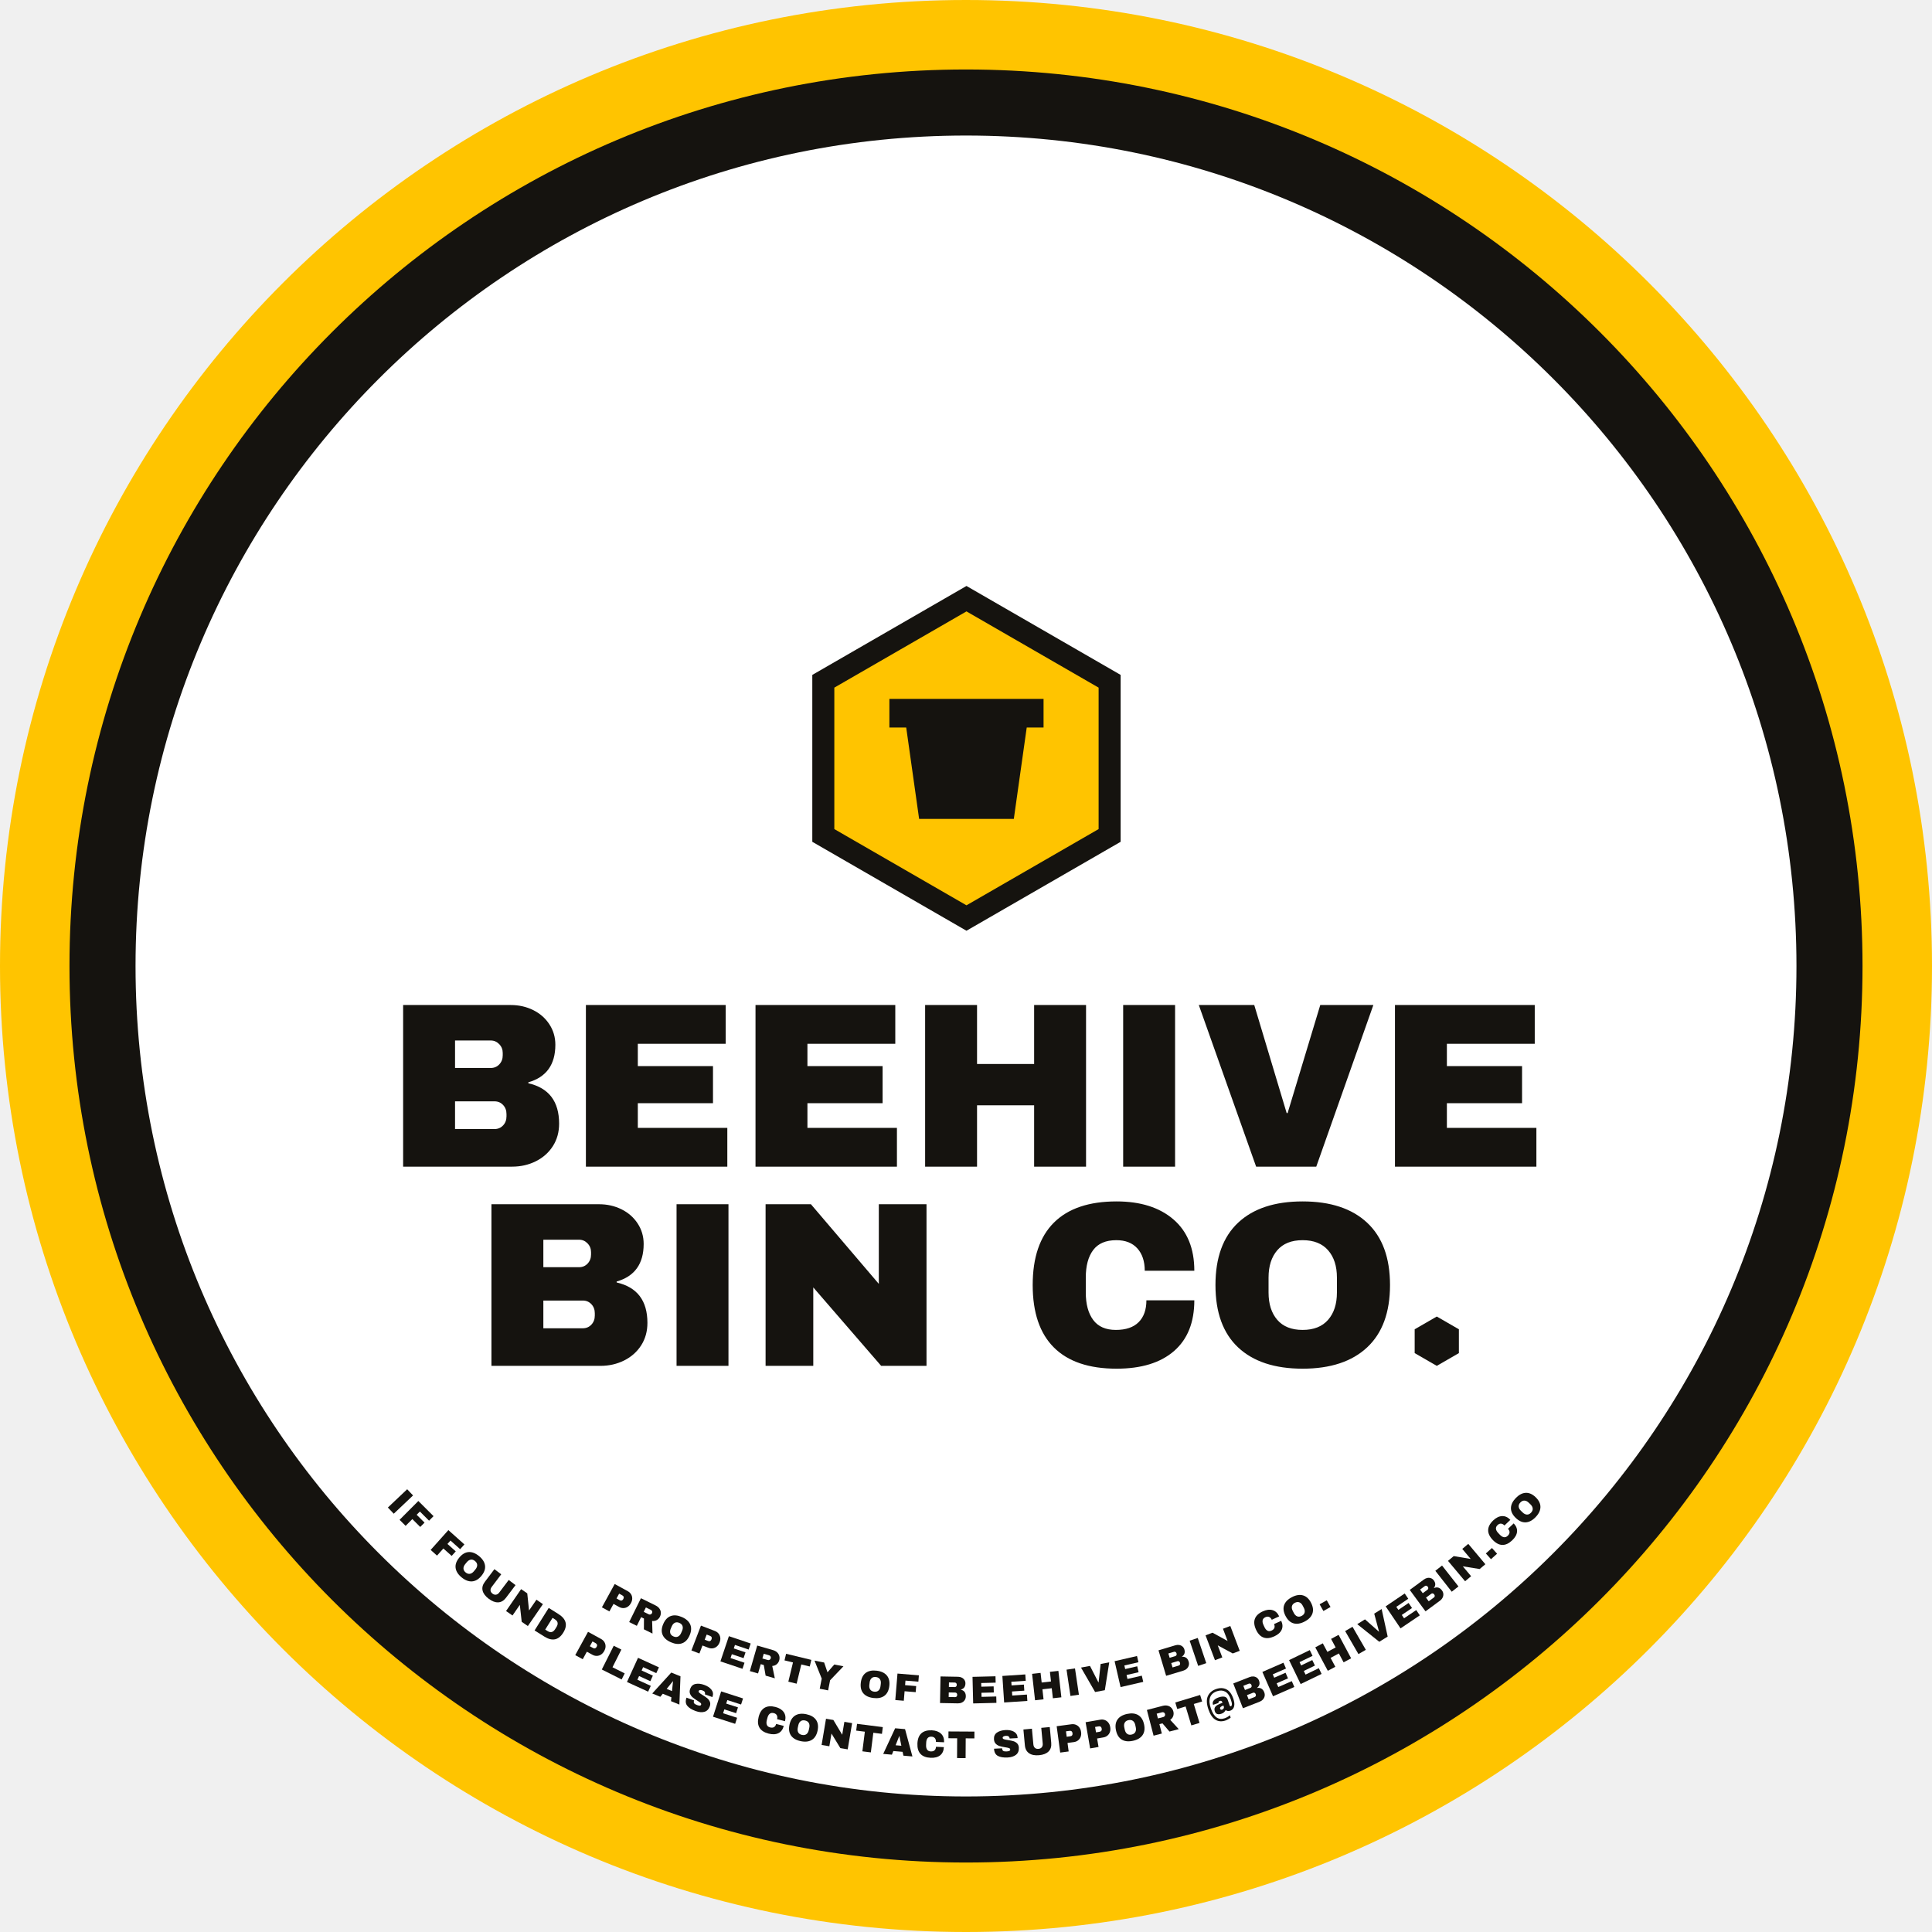
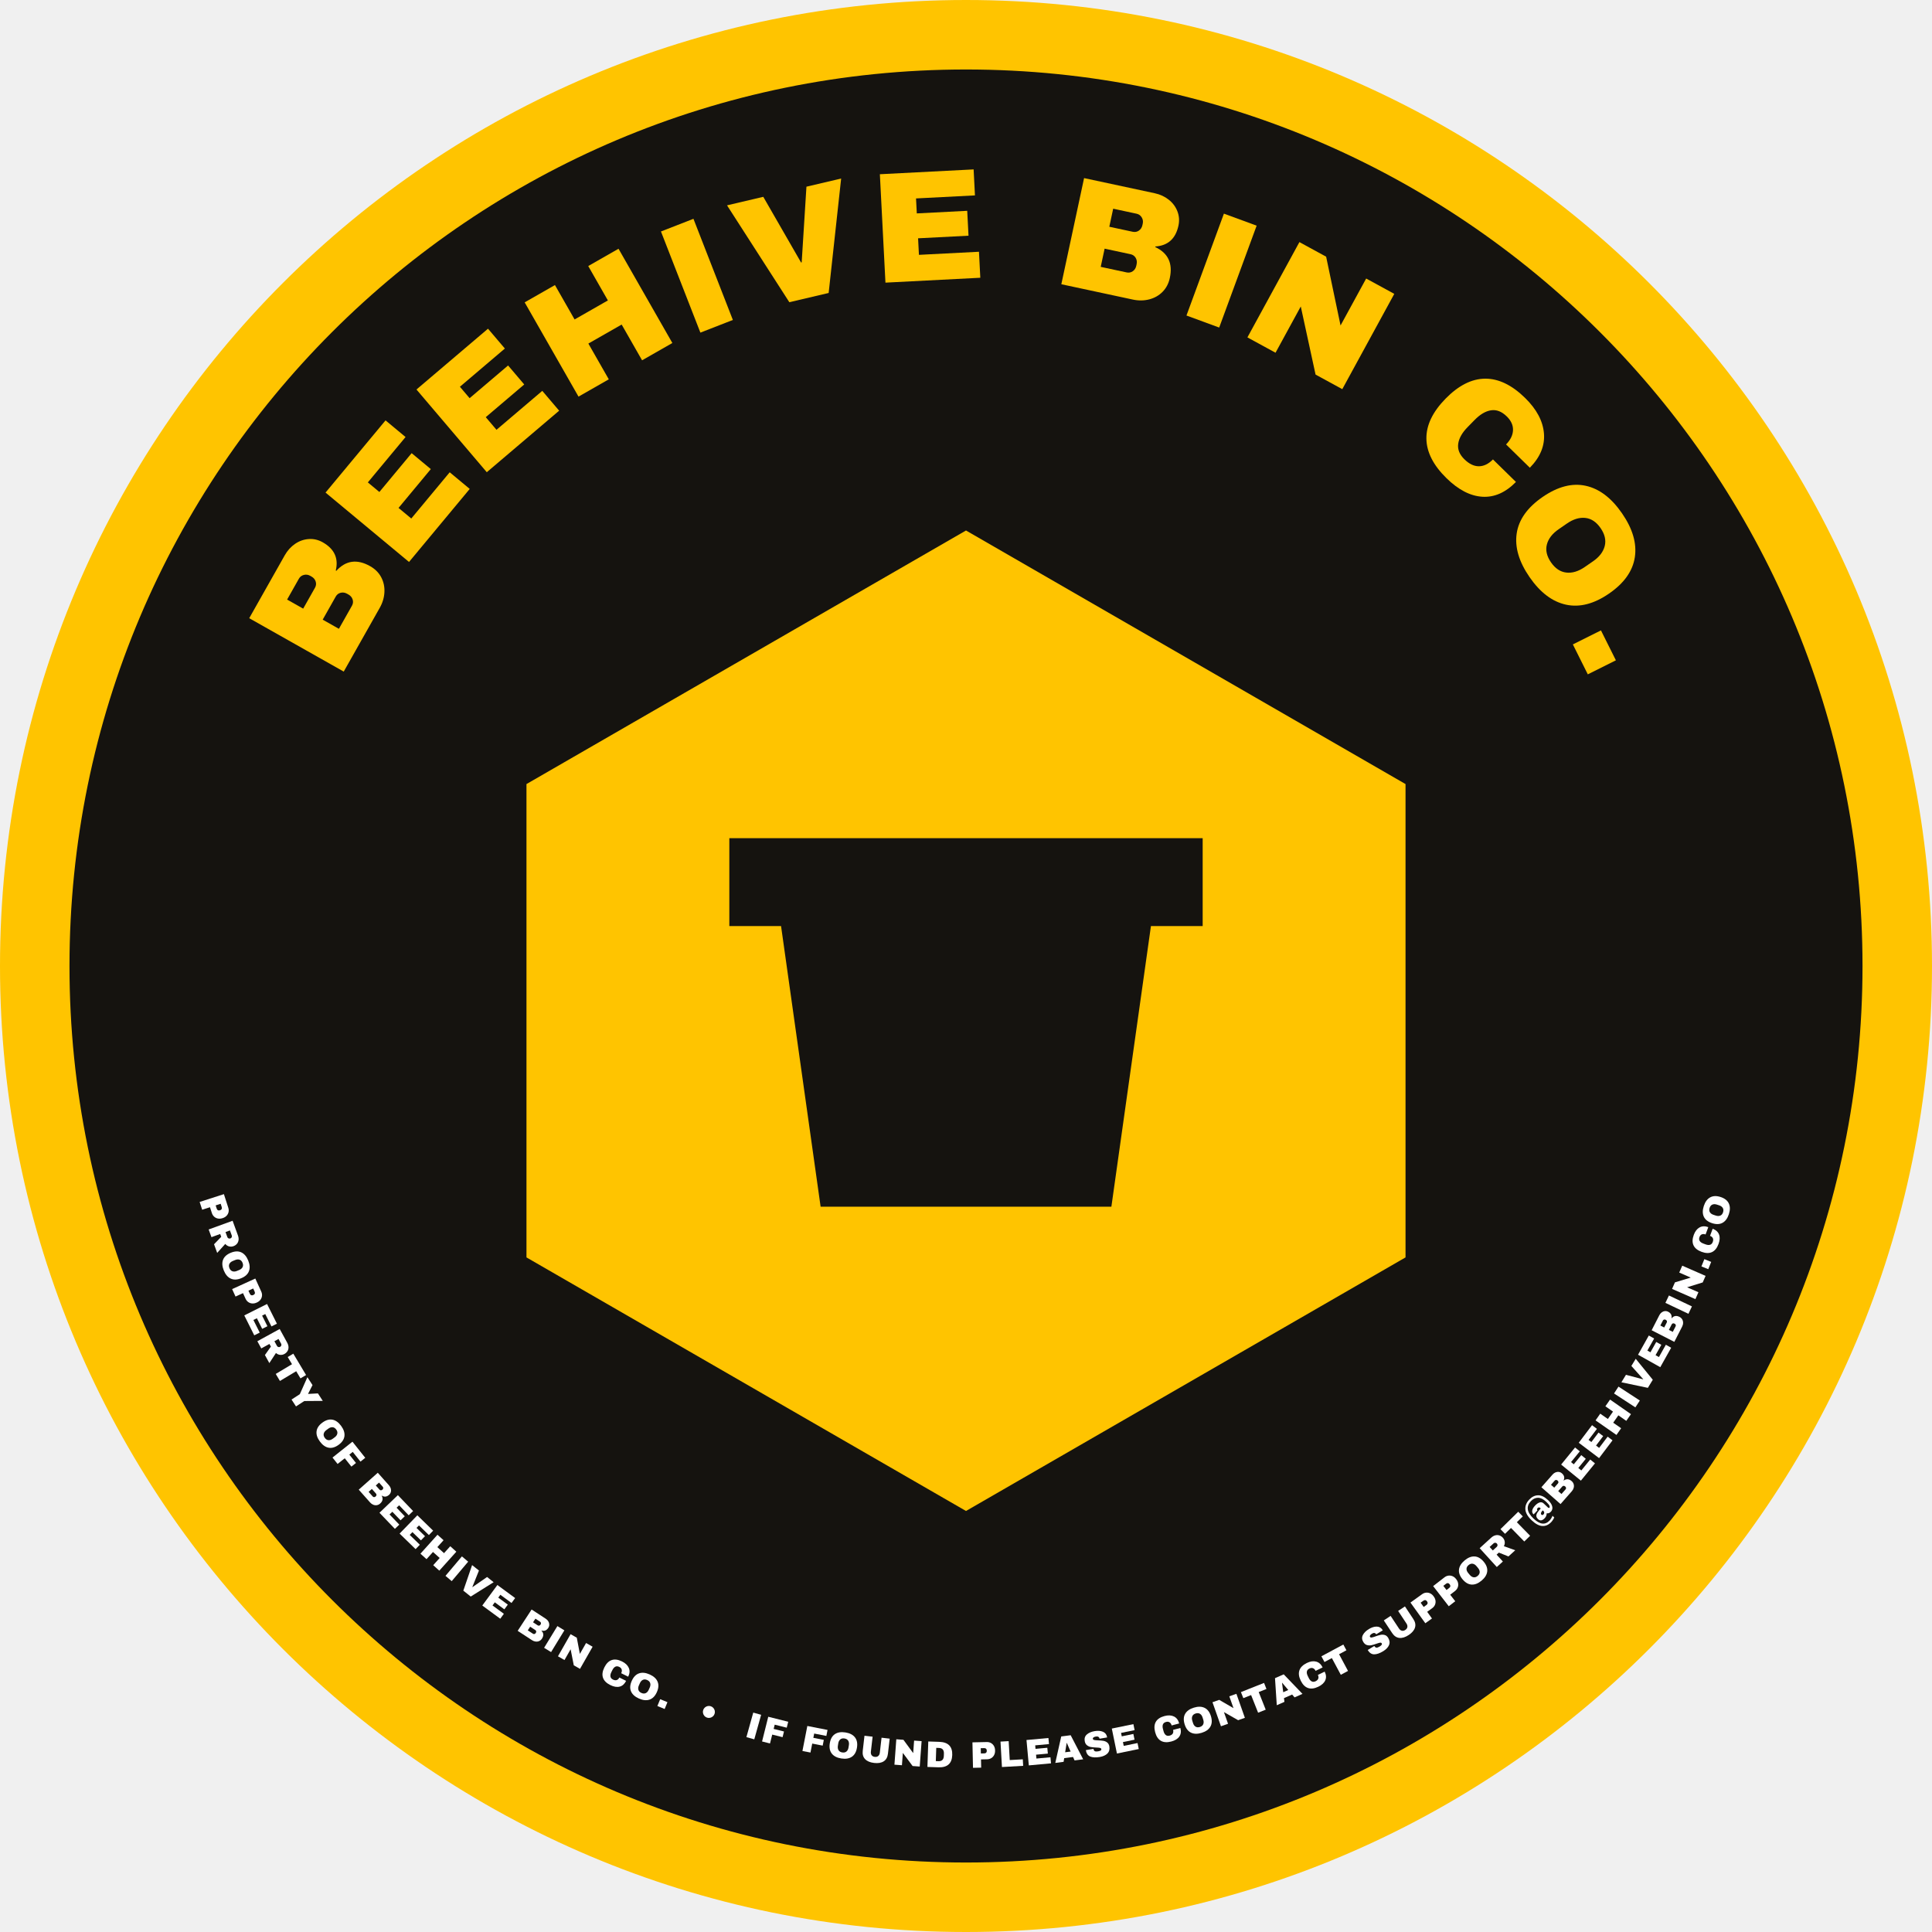
<svg xmlns="http://www.w3.org/2000/svg" viewBox="0 0 1200 1200" width="1200" height="1200" role="img" aria-label="Beehive Bin Co. Property of Beehive Bin Co. If found please contact support@beehivebin.co">
  <circle cx="600" cy="600" r="600.0" fill="#FFC400" />
-   <circle cx="600" cy="600" r="556.845" fill="#15130F" />
-   <circle cx="600" cy="600" r="515.814" fill="#FFFFFF" />
-   <g transform="translate(225.00,347.00) scale(1.459144)">
-     <g transform="translate(182.2,10) scale(4.6875)">
-       <path d="M16 1.5 29 9v14L16 30.5 3 23V9z" fill="#FFC400" stroke="#15130F" stroke-width="2" />
-       <path d="M10.5 13h11l-1.2 8.5h-8.6z" fill="#15130F" />
-       <rect x="9" y="10.6" width="14" height="2.6" fill="#15130F" />
-     </g>
-     <g transform="translate(10.00,258.8) scale(0.1,-0.1)">
-       <path fill="#15130F" d="M722 519Q722 392 607 359V355Q738 325 738 183Q738 129 711.5 87.5Q685 46 639.0 23.0Q593 0 538 0H74V688H532Q584 688 627.5 666.5Q671 645 696.5 606.0Q722 567 722 519ZM295 420H447Q469 420 483.5 435.5Q498 451 498 474V484Q498 506 483.0 521.5Q468 537 447 537H295ZM295 160H463Q485 160 499.5 175.5Q514 191 514 214V224Q514 247 499.5 262.5Q485 278 463 278H295Z M852 688H1447V523H1073V428H1393V270H1073V165H1454V0H852Z M1574 688H2169V523H1795V428H2115V270H1795V165H2176V0H1574Z M2760 0V261H2517V0H2296V688H2517V437H2760V688H2981V0Z M3139 0V688H3360V0Z M3705 0 3461 688H3697L3835 228H3839L3978 688H4204L3961 0Z M4296 688H4891V523H4517V428H4837V270H4517V165H4898V0H4296Z" />
-     </g>
-     <g transform="translate(47.59,343.6) scale(0.1,-0.1)">
-       <path fill="#15130F" d="M722 519Q722 392 607 359V355Q738 325 738 183Q738 129 711.5 87.5Q685 46 639.0 23.0Q593 0 538 0H74V688H532Q584 688 627.5 666.5Q671 645 696.5 606.0Q722 567 722 519ZM295 420H447Q469 420 483.5 435.5Q498 451 498 474V484Q498 506 483.0 521.5Q468 537 447 537H295ZM295 160H463Q485 160 499.5 175.5Q514 191 514 214V224Q514 247 499.5 262.5Q485 278 463 278H295Z M862 0V688H1083V0Z M1733 0 1444 334V0H1241V688H1434L1723 349V688H1926V0Z M3066 405H2855Q2855 465 2823.5 500.0Q2792 535 2734 535Q2667 535 2635.5 493.0Q2604 451 2604 376V312Q2604 238 2635.5 195.5Q2667 153 2732 153Q2796 153 2829.0 186.0Q2862 219 2862 279H3066Q3066 138 2979.5 63.0Q2893 -12 2735 -12Q2559 -12 2468.5 78.0Q2378 168 2378 344Q2378 520 2468.5 610.0Q2559 700 2735 700Q2888 700 2977.0 623.5Q3066 547 3066 405Z M3899 344Q3899 170 3802.0 79.0Q3705 -12 3527 -12Q3349 -12 3252.5 78.5Q3156 169 3156 344Q3156 519 3252.5 609.5Q3349 700 3527 700Q3705 700 3802.0 609.0Q3899 518 3899 344ZM3382 376V312Q3382 239 3419.0 196.0Q3456 153 3527 153Q3598 153 3635.5 196.0Q3673 239 3673 312V376Q3673 449 3635.5 492.0Q3598 535 3527 535Q3456 535 3419.0 492.0Q3382 449 3382 376Z" />
-     </g>
-     <polygon points="457.40,322.60 466.81,328.03 466.81,338.17 457.40,343.60 447.99,338.17 447.99,328.03" fill="#15130F" />
+   <circle cx="600" cy="600" r="556.84" fill="#15130F" />
+   <path transform="translate(264.00,298.00) scale(21.0)" d="M16 1.5 29 9v14L16 30.5 3 23V9z M9 10.6H23V13.2H21.47L20.3 21.5H11.7L10.53 13.2H9Z" fill="#FFC400" fill-rule="evenodd" />
+   <g fill="#FFC400">
+     <g transform="translate(228.683,390.257) rotate(-60.5396) translate(-38.122,0) scale(0.098,-0.098)">
+       <path d="M722 519Q722 392 607 359V355Q738 325 738 183Q738 129 711.5 87.5Q685 46 639.0 23.0Q593 0 538 0H74V688H532Q584 688 627.5 666.5Q671 645 696.5 606.0Q722 567 722 519ZM295 420H447Q469 420 483.5 435.5Q498 451 498 474V484Q498 506 483.0 521.5Q468 537 447 537H295ZM295 160H463Q485 160 499.5 175.5Q514 191 514 214V224Q514 247 499.5 262.5Q485 278 463 278H295Z" />
+     </g>
+     <g transform="translate(272.026,327.418) rotate(-50.2697) translate(-35.378,0) scale(0.098,-0.098)">
+       <path d="M74 688H669V523H295V428H615V270H295V165H676V0H74Z" />
+     </g>
+     <g transform="translate(323.781,275.082) rotate(-40.3685) translate(-35.378,0) scale(0.098,-0.098)">
+       <path d="M74 688H669V523H295V428H615V270H295V165H676V0H74Z" />
+     </g>
+     <g transform="translate(388.470,229.698) rotate(-29.7365) translate(-40.817,0) scale(0.098,-0.098)">
+       <path d="M538 0V261H295V0H74V688H295V437H538V688H759V0Z" />
+     </g>
+     <g transform="translate(445.110,202.662) rotate(-21.2968) translate(-19.061,0) scale(0.098,-0.098)">
+       <path d="M84 0V688H305V0Z" />
+     </g>
+     <g transform="translate(502.479,184.840) rotate(-13.2192) translate(-38.122,0) scale(0.098,-0.098)">
+       <path d="M261 0 17 688H253L391 228H395L534 688H760L517 0Z" />
+     </g>
+     <g transform="translate(578.058,174.105) rotate(-2.9493) translate(-35.378,0) scale(0.098,-0.098)">
+       <path d="M74 688H669V523H295V428H615V270H295V165H676V0H74Z" />
+     </g>
+     <g transform="translate(689.394,183.015) rotate(12.1) translate(-38.122,0) scale(0.098,-0.098)">
+       <path d="M722 519Q722 392 607 359V355Q738 325 738 183Q738 129 711.5 87.5Q685 46 639.0 23.0Q593 0 538 0H74V688H532Q584 688 627.5 666.5Q671 645 696.5 606.0Q722 567 722 519ZM295 420H447Q469 420 483.5 435.5Q498 451 498 474V484Q498 506 483.0 521.5Q468 537 447 537H295ZM295 160H463Q485 160 499.5 175.5Q514 191 514 214V224Q514 247 499.5 262.5Q485 278 463 278H295Z" />
+     </g>
+     <g transform="translate(747.100,199.713) rotate(20.1777) translate(-19.061,0) scale(0.098,-0.098)">
+       <path d="M84 0V688H305V0Z" />
+     </g>
+     <g transform="translate(804.257,225.637) rotate(28.6174) translate(-40.817,0) scale(0.098,-0.098)">
+       <path d="M566 0 277 334V0H74V688H267L556 349V688H759V0Z" />
+     </g>
+     <g transform="translate(898.365,295.293) rotate(44.3974) translate(-38.122,0) scale(0.098,-0.098)">
+       <path d="M733 405H522Q522 465 490.5 500.0Q459 535 401 535Q334 535 302.5 493.0Q271 451 271 376V312Q271 238 302.5 195.5Q334 153 399 153Q463 153 496.0 186.0Q529 219 529 279H733Q733 138 646.5 63.0Q560 -12 402 -12Q226 -12 135.5 78.0Q45 168 45 344Q45 520 135.5 610.0Q226 700 402 700Q555 700 644.0 623.5Q733 547 733 405Z" />
+     </g>
+     <g transform="translate(951.027,357.825) rotate(55.3981) translate(-40.817,0) scale(0.098,-0.098)">
+       <path d="M788 344Q788 170 691.0 79.0Q594 -12 416 -12Q238 -12 141.5 78.5Q45 169 45 344Q45 519 141.5 609.5Q238 700 416 700Q594 700 691.0 609.0Q788 518 788 344ZM271 376V312Q271 239 308.0 196.0Q345 153 416 153Q487 153 524.5 196.0Q562 239 562 312V376Q562 449 524.5 492.0Q487 535 416 535Q345 535 308.0 492.0Q271 449 271 376Z" />
+     </g>
+     <g transform="translate(981.551,409.509) rotate(63.4691) translate(-16.317,0) scale(0.098,-0.098)">
+       <path d="M61 0V199H273V0Z" />
+     </g>
  </g>
-   <g fill="#15130F">
-     <g transform="translate(379.900,1001.647) rotate(28.7224) translate(-8.664,0) scale(0.024,-0.024)">
-       <path d="M680 462V449Q680 385 652.0 333.0Q624 281 574.0 251.5Q524 222 460 222H295V0H74V688H460Q524 688 574.0 658.5Q624 629 652.0 577.5Q680 526 680 462ZM295 383H386Q421 383 438.5 401.0Q456 419 456 450V458Q456 490 438.5 507.5Q421 525 386 525H295Z" />
-     </g>
-     <g transform="translate(397.572,1010.837) rotate(26.2305) translate(-9.336,0) scale(0.024,-0.024)">
+   <g fill="#FFFFFF">
+     <g transform="translate(126.033,752.838) rotate(72.1272) translate(-8.303,0) scale(0.023,-0.023)">
+       <path d="M680 462V449Q680 385 652.0 333.0Q624 281 574.0 251.5Q524 222 460 222H295V0H74V688H460Q524 688 574.0 658.5Q624 629 652.0 577.5Q680 526 680 462ZM295 383H386Q421 383 438.5 401.0Q456 419 456 450V458Q456 490 438.5 507.5Q421 525 386 525H295Z" />
+     </g>
+     <g transform="translate(132.081,770.458) rotate(69.9838) translate(-8.947,0) scale(0.023,-0.023)">
      <path d="M594 288 747 0H499L377 251H295V0H74V688H495Q569 688 621.5 659.5Q674 631 700.5 582.5Q727 534 727 477Q727 414 693.0 363.0Q659 312 594 288ZM440 531H295V404H440Q466 404 484.0 422.5Q502 441 502 468Q502 495 484.0 513.0Q466 531 440 531Z" />
    </g>
-     <g transform="translate(416.846,1019.784) rotate(23.5718) translate(-9.996,0) scale(0.024,-0.024)">
-       <path d="M788 344Q788 170 691.0 79.0Q594 -12 416 -12Q238 -12 141.5 78.5Q45 169 45 344Q45 519 141.5 609.5Q238 700 416 700Q594 700 691.0 609.0Q788 518 788 344ZM271 376V312Q271 239 308.0 196.0Q345 153 416 153Q487 153 524.5 196.0Q562 239 562 312V376Q562 449 524.5 492.0Q487 535 416 535Q345 535 308.0 492.0Q271 449 271 376Z" />
-     </g>
-     <g transform="translate(435.888,1027.588) rotate(20.9973) translate(-8.664,0) scale(0.024,-0.024)">
-       <path d="M680 462V449Q680 385 652.0 333.0Q624 281 574.0 251.5Q524 222 460 222H295V0H74V688H460Q524 688 574.0 658.5Q624 629 652.0 577.5Q680 526 680 462ZM295 383H386Q421 383 438.5 401.0Q456 419 456 450V458Q456 490 438.5 507.5Q421 525 386 525H295Z" />
-     </g>
-     <g transform="translate(453.997,1034.105) rotate(18.5894) translate(-8.664,0) scale(0.024,-0.024)">
-       <path d="M74 688H669V523H295V428H615V270H295V165H676V0H74Z" />
-     </g>
-     <g transform="translate(473.010,1040.043) rotate(16.0974) translate(-9.336,0) scale(0.024,-0.024)">
+     <g transform="translate(139.267,789.021) rotate(67.6935) translate(-9.579,0) scale(0.023,-0.023)">
+       <path d="M788 344Q788 170 691.0 79.0Q594 -12 416 -12Q238 -12 141.5 78.5Q45 169 45 344Q45 519 141.5 609.5Q238 700 416 700Q594 700 691.0 609.0Q788 518 788 344ZM271 376V312Q271 239 308.0 196.0Q345 153 416 153Q487 153 524.5 196.0Q562 239 562 312V376Q562 449 524.5 492.0Q487 535 416 535Q345 535 308.0 492.0Q271 449 271 376Z" />
+     </g>
+     <g transform="translate(146.921,806.696) rotate(65.4773) translate(-8.303,0) scale(0.023,-0.023)">
+       <path d="M680 462V449Q680 385 652.0 333.0Q624 281 574.0 251.5Q524 222 460 222H295V0H74V688H460Q524 688 574.0 658.5Q624 629 652.0 577.5Q680 526 680 462ZM295 383H386Q421 383 438.5 401.0Q456 419 456 450V458Q456 490 438.5 507.5Q421 525 386 525H295Z" />
+     </g>
+     <g transform="translate(154.680,822.922) rotate(63.408) translate(-8.303,0) scale(0.023,-0.023)">
+       <path d="M74 688H669V523H295V428H615V270H295V165H676V0H74Z" />
+     </g>
+     <g transform="translate(163.329,839.421) rotate(61.2646) translate(-8.947,0) scale(0.023,-0.023)">
      <path d="M594 288 747 0H499L377 251H295V0H74V688H495Q569 688 621.5 659.5Q674 631 700.5 582.5Q727 534 727 477Q727 414 693.0 363.0Q659 312 594 288ZM440 531H295V404H440Q466 404 484.0 422.5Q502 441 502 468Q502 495 484.0 513.0Q466 531 440 531Z" />
    </g>
-     <g transform="translate(492.263,1045.148) rotate(13.6054) translate(-8.664,0) scale(0.024,-0.024)">
-       <path d="M470 512V0H249V512H23V688H695V512Z" />
-     </g>
-     <g transform="translate(511.720,1049.411) rotate(11.1134) translate(-9.336,0) scale(0.024,-0.024)">
+     <g transform="translate(172.589,855.585) rotate(59.1212) translate(-8.303,0) scale(0.023,-0.023)">
+       <path d="M470 512V0H249V512H23V688H695V512Z" />
+     </g>
+     <g transform="translate(182.447,871.392) rotate(56.9778) translate(-8.947,0) scale(0.023,-0.023)">
      <path d="M501 0H280V267L7 688H261L393 459H397L529 688H770L501 267Z" />
    </g>
-     <g transform="translate(542.480,1054.374) rotate(7.2148) translate(-9.996,0) scale(0.024,-0.024)">
-       <path d="M788 344Q788 170 691.0 79.0Q594 -12 416 -12Q238 -12 141.5 78.5Q45 169 45 344Q45 519 141.5 609.5Q238 700 416 700Q594 700 691.0 609.0Q788 518 788 344ZM271 376V312Q271 239 308.0 196.0Q345 153 416 153Q487 153 524.5 196.0Q562 239 562 312V376Q562 449 524.5 492.0Q487 535 416 535Q345 535 308.0 492.0Q271 449 271 376Z" />
-     </g>
-     <g transform="translate(562.291,1056.445) rotate(4.7228) translate(-8.004,0) scale(0.024,-0.024)">
+     <g transform="translate(198.918,895.190) rotate(53.6475) translate(-9.579,0) scale(0.023,-0.023)">
+       <path d="M788 344Q788 170 691.0 79.0Q594 -12 416 -12Q238 -12 141.5 78.5Q45 169 45 344Q45 519 141.5 609.5Q238 700 416 700Q594 700 691.0 609.0Q788 518 788 344ZM271 376V312Q271 239 308.0 196.0Q345 153 416 153Q487 153 524.5 196.0Q562 239 562 312V376Q562 449 524.5 492.0Q487 535 416 535Q345 535 308.0 492.0Q271 449 271 376Z" />
+     </g>
+     <g transform="translate(210.239,909.984) rotate(51.5041) translate(-7.671,0) scale(0.023,-0.023)">
      <path d="M74 688H630V523H295V405H583V247H295V0H74Z" />
    </g>
-     <g transform="translate(591.421,1057.920) rotate(1.0734) translate(-9.336,0) scale(0.024,-0.024)">
-       <path d="M722 519Q722 392 607 359V355Q738 325 738 183Q738 129 711.5 87.5Q685 46 639.0 23.0Q593 0 538 0H74V688H532Q584 688 627.5 666.5Q671 645 696.5 606.0Q722 567 722 519ZM295 420H447Q469 420 483.5 435.5Q498 451 498 474V484Q498 506 483.0 521.5Q468 537 447 537H295ZM295 160H463Q485 160 499.5 175.5Q514 191 514 214V224Q514 247 499.5 262.5Q485 278 463 278H295Z" />
-     </g>
-     <g transform="translate(611.339,1057.860) rotate(-1.4186) translate(-8.664,0) scale(0.024,-0.024)">
-       <path d="M74 688H669V523H295V428H615V270H295V165H676V0H74Z" />
-     </g>
-     <g transform="translate(630.565,1056.979) rotate(-3.8266) translate(-8.664,0) scale(0.024,-0.024)">
-       <path d="M74 688H669V523H295V428H615V270H295V165H676V0H74Z" />
-     </g>
-     <g transform="translate(651.062,1055.145) rotate(-6.4011) translate(-9.996,0) scale(0.024,-0.024)">
+     <g transform="translate(227.634,930.677) rotate(48.3935) translate(-8.947,0) scale(0.023,-0.023)">
+       <path d="M722 519Q722 392 607 359V355Q738 325 738 183Q738 129 711.5 87.5Q685 46 639.0 23.0Q593 0 538 0H74V688H532Q584 688 627.5 666.5Q671 645 696.5 606.0Q722 567 722 519ZM295 420H447Q469 420 483.5 435.5Q498 451 498 474V484Q498 506 483.0 521.5Q468 537 447 537H295ZM295 160H463Q485 160 499.5 175.5Q514 191 514 214V224Q514 247 499.5 262.5Q485 278 463 278H295Z" />
+     </g>
+     <g transform="translate(240.262,944.373) rotate(46.2501) translate(-8.303,0) scale(0.023,-0.023)">
+       <path d="M74 688H669V523H295V428H615V270H295V165H676V0H74Z" />
+     </g>
+     <g transform="translate(252.931,957.138) rotate(44.1808) translate(-8.303,0) scale(0.023,-0.023)">
+       <path d="M74 688H669V523H295V428H615V270H295V165H676V0H74Z" />
+     </g>
+     <g transform="translate(267.002,970.292) rotate(41.9646) translate(-9.579,0) scale(0.023,-0.023)">
      <path d="M538 0V261H295V0H74V688H295V437H538V688H759V0Z" />
    </g>
-     <g transform="translate(667.505,1052.998) rotate(-8.4758) translate(-4.668,0) scale(0.024,-0.024)">
-       <path d="M84 0V688H305V0Z" />
-     </g>
-     <g transform="translate(683.211,1050.377) rotate(-10.4679) translate(-9.336,0) scale(0.024,-0.024)">
+     <g transform="translate(278.635,980.432) rotate(40.189) translate(-4.474,0) scale(0.023,-0.023)">
+       <path d="M84 0V688H305V0Z" />
+     </g>
+     <g transform="translate(290.082,989.814) rotate(38.4862) translate(-8.947,0) scale(0.023,-0.023)">
      <path d="M261 0 17 688H253L391 228H395L534 688H760L517 0Z" />
    </g>
-     <g transform="translate(702.715,1046.334) rotate(-12.9599) translate(-8.664,0) scale(0.024,-0.024)">
-       <path d="M74 688H669V523H295V428H615V270H295V165H676V0H74Z" />
-     </g>
-     <g transform="translate(731.549,1038.701) rotate(-16.6918) translate(-9.336,0) scale(0.024,-0.024)">
-       <path d="M722 519Q722 392 607 359V355Q738 325 738 183Q738 129 711.5 87.5Q685 46 639.0 23.0Q593 0 538 0H74V688H532Q584 688 627.5 666.5Q671 645 696.5 606.0Q722 567 722 519ZM295 420H447Q469 420 483.5 435.5Q498 451 498 474V484Q498 506 483.0 521.5Q468 537 447 537H295ZM295 160H463Q485 160 499.5 175.5Q514 191 514 214V224Q514 247 499.5 262.5Q485 278 463 278H295Z" />
-     </g>
-     <g transform="translate(746.719,1033.863) rotate(-18.6839) translate(-4.668,0) scale(0.024,-0.024)">
-       <path d="M84 0V688H305V0Z" />
-     </g>
-     <g transform="translate(762.329,1028.268) rotate(-20.7586) translate(-9.996,0) scale(0.024,-0.024)">
-       <path d="M566 0 277 334V0H74V688H267L556 349V688H759V0Z" />
-     </g>
-     <g transform="translate(791.072,1016.240) rotate(-24.6572) translate(-9.336,0) scale(0.024,-0.024)">
-       <path d="M733 405H522Q522 465 490.5 500.0Q459 535 401 535Q334 535 302.5 493.0Q271 451 271 376V312Q271 238 302.5 195.5Q334 153 399 153Q463 153 496.0 186.0Q529 219 529 279H733Q733 138 646.5 63.0Q560 -12 402 -12Q226 -12 135.5 78.0Q45 168 45 344Q45 520 135.5 610.0Q226 700 402 700Q555 700 644.0 623.5Q733 547 733 405Z" />
-     </g>
-     <g transform="translate(810.174,1006.929) rotate(-27.3158) translate(-9.996,0) scale(0.024,-0.024)">
-       <path d="M788 344Q788 170 691.0 79.0Q594 -12 416 -12Q238 -12 141.5 78.5Q45 169 45 344Q45 519 141.5 609.5Q238 700 416 700Q594 700 691.0 609.0Q788 518 788 344ZM271 376V312Q271 239 308.0 196.0Q345 153 416 153Q487 153 524.5 196.0Q562 239 562 312V376Q562 449 524.5 492.0Q487 535 416 535Q345 535 308.0 492.0Q271 449 271 376Z" />
-     </g>
-     <g transform="translate(824.182,999.383) rotate(-29.3064) translate(-3.996,0) scale(0.024,-0.024)">
+     <g transform="translate(304.878,1001.132) rotate(36.3428) translate(-8.303,0) scale(0.023,-0.023)">
+       <path d="M74 688H669V523H295V428H615V270H295V165H676V0H74Z" />
+     </g>
+     <g transform="translate(327.609,1016.902) rotate(33.1594) translate(-8.947,0) scale(0.023,-0.023)">
+       <path d="M722 519Q722 392 607 359V355Q738 325 738 183Q738 129 711.5 87.5Q685 46 639.0 23.0Q593 0 538 0H74V688H532Q584 688 627.5 666.5Q671 645 696.5 606.0Q722 567 722 519ZM295 420H447Q469 420 483.5 435.5Q498 451 498 474V484Q498 506 483.0 521.5Q468 537 447 537H295ZM295 160H463Q485 160 499.5 175.5Q514 191 514 214V224Q514 247 499.5 262.5Q485 278 463 278H295Z" />
+     </g>
+     <g transform="translate(340.117,1024.812) rotate(31.4566) translate(-4.474,0) scale(0.023,-0.023)">
+       <path d="M84 0V688H305V0Z" />
+     </g>
+     <g transform="translate(353.405,1032.660) rotate(29.681) translate(-9.579,0) scale(0.023,-0.023)">
+       <path d="M566 0 277 334V0H74V688H267L556 349V688H759V0Z" />
+     </g>
+     <g transform="translate(378.955,1046.255) rotate(26.3508) translate(-8.947,0) scale(0.023,-0.023)">
+       <path d="M733 405H522Q522 465 490.5 500.0Q459 535 401 535Q334 535 302.5 493.0Q271 451 271 376V312Q271 238 302.5 195.5Q334 153 399 153Q463 153 496.0 186.0Q529 219 529 279H733Q733 138 646.5 63.0Q560 -12 402 -12Q226 -12 135.5 78.0Q45 168 45 344Q45 520 135.5 610.0Q226 700 402 700Q555 700 644.0 623.5Q733 547 733 405Z" />
+     </g>
+     <g transform="translate(396.965,1054.732) rotate(24.0605) translate(-9.579,0) scale(0.023,-0.023)">
+       <path d="M788 344Q788 170 691.0 79.0Q594 -12 416 -12Q238 -12 141.5 78.5Q45 169 45 344Q45 519 141.5 609.5Q238 700 416 700Q594 700 691.0 609.0Q788 518 788 344ZM271 376V312Q271 239 308.0 196.0Q345 153 416 153Q487 153 524.5 196.0Q562 239 562 312V376Q562 449 524.5 492.0Q487 535 416 535Q345 535 308.0 492.0Q271 449 271 376Z" />
+     </g>
+     <g transform="translate(410.557,1060.560) rotate(22.359) translate(-3.830,0) scale(0.023,-0.023)">
      <path d="M61 0V199H273V0Z" />
    </g>
-   </g>
-   <g fill="#15130F">
-     <g transform="translate(242.742,938.276) rotate(46.5633) translate(-4.668,0) scale(0.024,-0.024)">
-       <path d="M84 0V688H305V0Z" />
-     </g>
-     <g transform="translate(252.590,948.383) rotate(44.9199) translate(-8.004,0) scale(0.024,-0.024)">
+     <g transform="translate(437.718,1070.817) rotate(19.0182) translate(-5.750,0) scale(0.023,-0.023)">
+       <path d="M412 345Q412 301 390.0 264.0Q368 227 331.0 205.0Q294 183 250 183Q206 183 169.0 205.0Q132 227 110.0 264.0Q88 301 88 345Q88 389 110.0 426.0Q132 463 169.0 485.0Q206 507 250 507Q294 507 331.0 485.0Q368 463 390.0 426.0Q412 389 412 345Z" />
+     </g>
+     <g transform="translate(466.051,1079.647) rotate(15.6033) translate(-4.474,0) scale(0.023,-0.023)">
+       <path d="M84 0V688H305V0Z" />
+     </g>
+     <g transform="translate(479.124,1083.108) rotate(14.0473) translate(-7.671,0) scale(0.023,-0.023)">
      <path d="M74 688H630V523H295V405H583V247H295V0H74Z" />
    </g>
-     <g transform="translate(272.133,966.834) rotate(41.7896) translate(-8.004,0) scale(0.024,-0.024)">
+     <g transform="translate(504.264,1088.711) rotate(11.0836) translate(-7.671,0) scale(0.023,-0.023)">
      <path d="M74 688H630V523H295V405H583V247H295V0H74Z" />
    </g>
-     <g transform="translate(286.879,979.499) rotate(39.5257) translate(-9.996,0) scale(0.024,-0.024)">
-       <path d="M788 344Q788 170 691.0 79.0Q594 -12 416 -12Q238 -12 141.5 78.5Q45 169 45 344Q45 519 141.5 609.5Q238 700 416 700Q594 700 691.0 609.0Q788 518 788 344ZM271 376V312Q271 239 308.0 196.0Q345 153 416 153Q487 153 524.5 196.0Q562 239 562 312V376Q562 449 524.5 492.0Q487 535 416 535Q345 535 308.0 492.0Q271 449 271 376Z" />
-     </g>
-     <g transform="translate(303.702,992.774) rotate(37.0298) translate(-9.996,0) scale(0.024,-0.024)">
+     <g transform="translate(522.609,1091.950) rotate(8.9402) translate(-9.579,0) scale(0.023,-0.023)">
+       <path d="M788 344Q788 170 691.0 79.0Q594 -12 416 -12Q238 -12 141.5 78.5Q45 169 45 344Q45 519 141.5 609.5Q238 700 416 700Q594 700 691.0 609.0Q788 518 788 344ZM271 376V312Q271 239 308.0 196.0Q345 153 416 153Q487 153 524.5 196.0Q562 239 562 312V376Q562 449 524.5 492.0Q487 535 416 535Q345 535 308.0 492.0Q271 449 271 376Z" />
+     </g>
+     <g transform="translate(542.959,1094.722) rotate(6.5771) translate(-9.579,0) scale(0.023,-0.023)">
      <path d="M417 -12Q253 -12 163.5 62.0Q74 136 74 277V688H295V280Q295 222 326.0 187.5Q357 153 416 153Q475 153 506.5 188.0Q538 223 538 280V688H759V277Q759 136 670.0 62.0Q581 -12 417 -12Z" />
    </g>
-     <g transform="translate(321.088,1005.305) rotate(34.534) translate(-9.996,0) scale(0.024,-0.024)">
-       <path d="M566 0 277 334V0H74V688H267L556 349V688H759V0Z" />
-     </g>
-     <g transform="translate(338.443,1016.716) rotate(32.115) translate(-9.336,0) scale(0.024,-0.024)">
+     <g transform="translate(563.406,1096.654) rotate(4.2141) translate(-9.579,0) scale(0.023,-0.023)">
+       <path d="M566 0 277 334V0H74V688H267L556 349V688H759V0Z" />
+     </g>
+     <g transform="translate(583.282,1097.719) rotate(1.9238) translate(-8.947,0) scale(0.023,-0.023)">
      <path d="M733 344Q733 0 372 0H74V688H372Q733 688 733 344ZM295 165H368Q507 165 507 314V374Q507 523 368 523H295Z" />
    </g>
-     <g transform="translate(363.333,1031.338) rotate(28.7527) translate(-8.664,0) scale(0.024,-0.024)">
-       <path d="M680 462V449Q680 385 652.0 333.0Q624 281 574.0 251.5Q524 222 460 222H295V0H74V688H460Q524 688 574.0 658.5Q624 629 652.0 577.5Q680 526 680 462ZM295 383H386Q421 383 438.5 401.0Q456 419 456 450V458Q456 490 438.5 507.5Q421 525 386 525H295Z" />
-     </g>
-     <g transform="translate(379.365,1039.755) rotate(26.6439) translate(-8.004,0) scale(0.024,-0.024)">
+     <g transform="translate(610.947,1097.880) rotate(-1.2596) translate(-8.303,0) scale(0.023,-0.023)">
+       <path d="M680 462V449Q680 385 652.0 333.0Q624 281 574.0 251.5Q524 222 460 222H295V0H74V688H460Q524 688 574.0 658.5Q624 629 652.0 577.5Q680 526 680 462ZM295 383H386Q421 383 438.5 401.0Q456 419 456 450V458Q456 490 438.5 507.5Q421 525 386 525H295Z" />
+     </g>
+     <g transform="translate(628.286,1097.196) rotate(-3.2561) translate(-7.671,0) scale(0.023,-0.023)">
      <path d="M74 688H295V176H648V0H74Z" />
    </g>
-     <g transform="translate(395.696,1047.576) rotate(24.5352) translate(-8.664,0) scale(0.024,-0.024)">
-       <path d="M74 688H669V523H295V428H615V270H295V165H676V0H74Z" />
-     </g>
-     <g transform="translate(413.536,1055.297) rotate(22.2713) translate(-9.336,0) scale(0.024,-0.024)">
+     <g transform="translate(645.591,1095.909) rotate(-5.2527) translate(-8.303,0) scale(0.023,-0.023)">
+       <path d="M74 688H669V523H295V428H615V270H295V165H676V0H74Z" />
+     </g>
+     <g transform="translate(664.107,1093.857) rotate(-7.3961) translate(-8.947,0) scale(0.023,-0.023)">
      <path d="M535 0 506 97H265L236 0H10L261 688H518L769 0ZM311 251H460L388 496H384Z" />
    </g>
-     <g transform="translate(431.666,1062.307) rotate(20.0074) translate(-8.664,0) scale(0.024,-0.024)">
+     <g transform="translate(682.532,1091.113) rotate(-9.5395) translate(-8.303,0) scale(0.023,-0.023)">
      <path d="M667 488V476H460V480Q460 510 438.0 530.0Q416 550 371 550Q327 550 303.5 537.0Q280 524 280 505Q280 478 312.0 465.0Q344 452 415 438Q498 421 551.5 402.5Q605 384 645.0 342.0Q685 300 686 228Q686 106 603.5 47.0Q521 -12 383 -12Q222 -12 132.5 42.0Q43 96 43 233H252Q252 181 279.0 163.5Q306 146 363 146Q405 146 432.5 155.0Q460 164 460 192Q460 217 429.5 229.5Q399 242 330 256Q246 274 191.0 293.5Q136 313 95.0 358.0Q54 403 54 480Q54 593 141.5 646.5Q229 700 363 700Q495 700 580.0 646.5Q665 593 667 488Z" />
    </g>
-     <g transform="translate(449.420,1068.390) rotate(17.8218) translate(-8.664,0) scale(0.024,-0.024)">
-       <path d="M74 688H669V523H295V428H615V270H295V165H676V0H74Z" />
-     </g>
-     <g transform="translate(477.150,1076.416) rotate(14.4595) translate(-9.336,0) scale(0.024,-0.024)">
-       <path d="M733 405H522Q522 465 490.5 500.0Q459 535 401 535Q334 535 302.5 493.0Q271 451 271 376V312Q271 238 302.5 195.5Q334 153 399 153Q463 153 496.0 186.0Q529 219 529 279H733Q733 138 646.5 63.0Q560 -12 402 -12Q226 -12 135.5 78.0Q45 168 45 344Q45 520 135.5 610.0Q226 700 402 700Q555 700 644.0 623.5Q733 547 733 405Z" />
-     </g>
-     <g transform="translate(497.367,1081.176) rotate(12.0405) translate(-9.996,0) scale(0.024,-0.024)">
-       <path d="M788 344Q788 170 691.0 79.0Q594 -12 416 -12Q238 -12 141.5 78.5Q45 169 45 344Q45 519 141.5 609.5Q238 700 416 700Q594 700 691.0 609.0Q788 518 788 344ZM271 376V312Q271 239 308.0 196.0Q345 153 416 153Q487 153 524.5 196.0Q562 239 562 312V376Q562 449 524.5 492.0Q487 535 416 535Q345 535 308.0 492.0Q271 449 271 376Z" />
-     </g>
-     <g transform="translate(518.419,1085.189) rotate(9.5446) translate(-9.996,0) scale(0.024,-0.024)">
-       <path d="M566 0 277 334V0H74V688H267L556 349V688H759V0Z" />
-     </g>
-     <g transform="translate(538.303,1088.116) rotate(7.2039) translate(-8.664,0) scale(0.024,-0.024)">
-       <path d="M470 512V0H249V512H23V688H695V512Z" />
-     </g>
-     <g transform="translate(557.633,1090.172) rotate(4.94) translate(-9.336,0) scale(0.024,-0.024)">
+     <g transform="translate(700.212,1087.813) rotate(-11.6088) translate(-8.303,0) scale(0.023,-0.023)">
+       <path d="M74 688H669V523H295V428H615V270H295V165H676V0H74Z" />
+     </g>
+     <g transform="translate(727.146,1081.495) rotate(-14.7922) translate(-8.947,0) scale(0.023,-0.023)">
+       <path d="M733 405H522Q522 465 490.5 500.0Q459 535 401 535Q334 535 302.5 493.0Q271 451 271 376V312Q271 238 302.5 195.5Q334 153 399 153Q463 153 496.0 186.0Q529 219 529 279H733Q733 138 646.5 63.0Q560 -12 402 -12Q226 -12 135.5 78.0Q45 168 45 344Q45 520 135.5 610.0Q226 700 402 700Q555 700 644.0 623.5Q733 547 733 405Z" />
+     </g>
+     <g transform="translate(746.287,1076.030) rotate(-17.0825) translate(-9.579,0) scale(0.023,-0.023)">
+       <path d="M788 344Q788 170 691.0 79.0Q594 -12 416 -12Q238 -12 141.5 78.5Q45 169 45 344Q45 519 141.5 609.5Q238 700 416 700Q594 700 691.0 609.0Q788 518 788 344ZM271 376V312Q271 239 308.0 196.0Q345 153 416 153Q487 153 524.5 196.0Q562 239 562 312V376Q562 449 524.5 492.0Q487 535 416 535Q345 535 308.0 492.0Q271 449 271 376Z" />
+     </g>
+     <g transform="translate(765.789,1069.593) rotate(-19.4455) translate(-9.579,0) scale(0.023,-0.023)">
+       <path d="M566 0 277 334V0H74V688H267L556 349V688H759V0Z" />
+     </g>
+     <g transform="translate(783.825,1062.831) rotate(-21.6617) translate(-8.303,0) scale(0.023,-0.023)">
+       <path d="M470 512V0H249V512H23V688H695V512Z" />
+     </g>
+     <g transform="translate(801.006,1055.632) rotate(-23.8051) translate(-8.947,0) scale(0.023,-0.023)">
      <path d="M535 0 506 97H265L236 0H10L261 688H518L769 0ZM311 251H460L388 496H384Z" />
    </g>
-     <g transform="translate(577.700,1091.494) rotate(2.5979) translate(-9.336,0) scale(0.024,-0.024)">
-       <path d="M733 405H522Q522 465 490.5 500.0Q459 535 401 535Q334 535 302.5 493.0Q271 451 271 376V312Q271 238 302.5 195.5Q334 153 399 153Q463 153 496.0 186.0Q529 219 529 279H733Q733 138 646.5 63.0Q560 -12 402 -12Q226 -12 135.5 78.0Q45 168 45 344Q45 520 135.5 610.0Q226 700 402 700Q555 700 644.0 623.5Q733 547 733 405Z" />
-     </g>
-     <g transform="translate(597.132,1091.992) rotate(0.334) translate(-8.664,0) scale(0.024,-0.024)">
-       <path d="M470 512V0H249V512H23V688H695V512Z" />
-     </g>
-     <g transform="translate(625.321,1091.348) rotate(-2.95) translate(-8.664,0) scale(0.024,-0.024)">
+     <g transform="translate(818.486,1047.513) rotate(-26.0226) translate(-8.947,0) scale(0.023,-0.023)">
+       <path d="M733 405H522Q522 465 490.5 500.0Q459 535 401 535Q334 535 302.5 493.0Q271 451 271 376V312Q271 238 302.5 195.5Q334 153 399 153Q463 153 496.0 186.0Q529 219 529 279H733Q733 138 646.5 63.0Q560 -12 402 -12Q226 -12 135.5 78.0Q45 168 45 344Q45 520 135.5 610.0Q226 700 402 700Q555 700 644.0 623.5Q733 547 733 405Z" />
+     </g>
+     <g transform="translate(835.070,1039.028) rotate(-28.1661) translate(-8.303,0) scale(0.023,-0.023)">
+       <path d="M470 512V0H249V512H23V688H695V512Z" />
+     </g>
+     <g transform="translate(858.537,1025.632) rotate(-31.2753) translate(-8.303,0) scale(0.023,-0.023)">
      <path d="M667 488V476H460V480Q460 510 438.0 530.0Q416 550 371 550Q327 550 303.5 537.0Q280 524 280 505Q280 478 312.0 465.0Q344 452 415 438Q498 421 551.5 402.5Q605 384 645.0 342.0Q685 300 686 228Q686 106 603.5 47.0Q521 -12 383 -12Q222 -12 132.5 42.0Q43 96 43 233H252Q252 181 279.0 163.5Q306 146 363 146Q405 146 432.5 155.0Q460 164 460 192Q460 217 429.5 229.5Q399 242 330 256Q246 274 191.0 293.5Q136 313 95.0 358.0Q54 403 54 480Q54 593 141.5 646.5Q229 700 363 700Q495 700 580.0 646.5Q665 593 667 488Z" />
    </g>
-     <g transform="translate(645.367,1089.904) rotate(-5.2908) translate(-9.996,0) scale(0.024,-0.024)">
+     <g transform="translate(874.803,1015.316) rotate(-33.4915) translate(-9.579,0) scale(0.023,-0.023)">
      <path d="M417 -12Q253 -12 163.5 62.0Q74 136 74 277V688H295V280Q295 222 326.0 187.5Q357 153 416 153Q475 153 506.5 188.0Q538 223 538 280V688H759V277Q759 136 670.0 62.0Q581 -12 417 -12Z" />
    </g>
-     <g transform="translate(665.338,1087.642) rotate(-7.6315) translate(-8.664,0) scale(0.024,-0.024)">
-       <path d="M680 462V449Q680 385 652.0 333.0Q624 281 574.0 251.5Q524 222 460 222H295V0H74V688H460Q524 688 574.0 658.5Q624 629 652.0 577.5Q680 526 680 462ZM295 383H386Q421 383 438.5 401.0Q456 419 456 450V458Q456 490 438.5 507.5Q421 525 386 525H295Z" />
-     </g>
-     <g transform="translate(683.888,1084.796) rotate(-9.8171) translate(-8.664,0) scale(0.024,-0.024)">
-       <path d="M680 462V449Q680 385 652.0 333.0Q624 281 574.0 251.5Q524 222 460 222H295V0H74V688H460Q524 688 574.0 658.5Q624 629 652.0 577.5Q680 526 680 462ZM295 383H386Q421 383 438.5 401.0Q456 419 456 450V458Q456 490 438.5 507.5Q421 525 386 525H295Z" />
-     </g>
-     <g transform="translate(703.618,1080.965) rotate(-12.1579) translate(-9.996,0) scale(0.024,-0.024)">
-       <path d="M788 344Q788 170 691.0 79.0Q594 -12 416 -12Q238 -12 141.5 78.5Q45 169 45 344Q45 519 141.5 609.5Q238 700 416 700Q594 700 691.0 609.0Q788 518 788 344ZM271 376V312Q271 239 308.0 196.0Q345 153 416 153Q487 153 524.5 196.0Q562 239 562 312V376Q562 449 524.5 492.0Q487 535 416 535Q345 535 308.0 492.0Q271 449 271 376Z" />
-     </g>
-     <g transform="translate(723.826,1076.163) rotate(-14.5769) translate(-9.336,0) scale(0.024,-0.024)">
+     <g transform="translate(890.658,1004.379) rotate(-35.7077) translate(-8.303,0) scale(0.023,-0.023)">
+       <path d="M680 462V449Q680 385 652.0 333.0Q624 281 574.0 251.5Q524 222 460 222H295V0H74V688H460Q524 688 574.0 658.5Q624 629 652.0 577.5Q680 526 680 462ZM295 383H386Q421 383 438.5 401.0Q456 419 456 450V458Q456 490 438.5 507.5Q421 525 386 525H295Z" />
+     </g>
+     <g transform="translate(905.070,993.620) rotate(-37.777) translate(-8.303,0) scale(0.023,-0.023)">
+       <path d="M680 462V449Q680 385 652.0 333.0Q624 281 574.0 251.5Q524 222 460 222H295V0H74V688H460Q524 688 574.0 658.5Q624 629 652.0 577.5Q680 526 680 462ZM295 383H386Q421 383 438.5 401.0Q456 419 456 450V458Q456 490 438.5 507.5Q421 525 386 525H295Z" />
+     </g>
+     <g transform="translate(920.063,981.528) rotate(-39.9932) translate(-9.579,0) scale(0.023,-0.023)">
+       <path d="M788 344Q788 170 691.0 79.0Q594 -12 416 -12Q238 -12 141.5 78.5Q45 169 45 344Q45 519 141.5 609.5Q238 700 416 700Q594 700 691.0 609.0Q788 518 788 344ZM271 376V312Q271 239 308.0 196.0Q345 153 416 153Q487 153 524.5 196.0Q562 239 562 312V376Q562 449 524.5 492.0Q487 535 416 535Q345 535 308.0 492.0Q271 449 271 376Z" />
+     </g>
+     <g transform="translate(935.054,968.433) rotate(-42.2835) translate(-8.947,0) scale(0.023,-0.023)">
      <path d="M594 288 747 0H499L377 251H295V0H74V688H495Q569 688 621.5 659.5Q674 631 700.5 582.5Q727 534 727 477Q727 414 693.0 363.0Q659 312 594 288ZM440 531H295V404H440Q466 404 484.0 422.5Q502 441 502 468Q502 495 484.0 513.0Q466 531 440 531Z" />
    </g>
-     <g transform="translate(742.539,1070.900) rotate(-16.8408) translate(-8.664,0) scale(0.024,-0.024)">
-       <path d="M470 512V0H249V512H23V688H695V512Z" />
-     </g>
-     <g transform="translate(760.598,1065.051) rotate(-19.0515) translate(-8.880,0) scale(0.024,-0.024)">
+     <g transform="translate(948.599,955.644) rotate(-44.4269) translate(-8.303,0) scale(0.023,-0.023)">
+       <path d="M470 512V0H249V512H23V688H695V512Z" />
+     </g>
+     <g transform="translate(961.356,942.674) rotate(-46.52) translate(-8.510,0) scale(0.023,-0.023)">
      <path d="M720 323Q720 225 694.5 164.0Q669 103 629.5 77.0Q590 51 546 51Q469 51 437 104Q411 80 379.0 65.5Q347 51 303 51Q161 51 161 165Q161 224 190.0 255.0Q219 286 274.5 297.5Q330 309 420 309V329Q420 352 406.5 365.0Q393 378 372 378Q351 378 336.5 369.0Q322 360 322 339H173Q172 343 172 349Q172 406 224.5 440.0Q277 474 374 474Q462 474 517.5 443.0Q573 412 573 343V184Q573 154 602 154Q619 154 635.5 189.5Q652 225 652 324Q652 485 579.0 562.0Q506 639 380 639Q236 639 162.0 545.5Q88 452 88 265Q88 88 152.5 0.0Q217 -88 350 -88Q382 -88 427.0 -78.5Q472 -69 495 -56V-122Q469 -133 424.5 -141.0Q380 -149 350 -149Q192 -149 106.0 -47.0Q20 55 20 266Q20 491 118.0 595.5Q216 700 381 700Q536 700 628.0 607.5Q720 515 720 323ZM312 184Q312 145 354 145Q381 145 400.5 161.5Q420 178 420 202V236Q365 236 338.5 222.0Q312 208 312 184Z" />
    </g>
-     <g transform="translate(779.044,1058.265) rotate(-21.3406) translate(-9.336,0) scale(0.024,-0.024)">
-       <path d="M722 519Q722 392 607 359V355Q738 325 738 183Q738 129 711.5 87.5Q685 46 639.0 23.0Q593 0 538 0H74V688H532Q584 688 627.5 666.5Q671 645 696.5 606.0Q722 567 722 519ZM295 420H447Q469 420 483.5 435.5Q498 451 498 474V484Q498 506 483.0 521.5Q468 537 447 537H295ZM295 160H463Q485 160 499.5 175.5Q514 191 514 214V224Q514 247 499.5 262.5Q485 278 463 278H295Z" />
-     </g>
-     <g transform="translate(797.007,1050.835) rotate(-23.6045) translate(-8.664,0) scale(0.024,-0.024)">
-       <path d="M74 688H669V523H295V428H615V270H295V165H676V0H74Z" />
-     </g>
-     <g transform="translate(814.057,1042.994) rotate(-25.7901) translate(-8.664,0) scale(0.024,-0.024)">
-       <path d="M74 688H669V523H295V428H615V270H295V165H676V0H74Z" />
-     </g>
-     <g transform="translate(831.971,1033.882) rotate(-28.1308) translate(-9.996,0) scale(0.024,-0.024)">
+     <g transform="translate(974.056,928.764) rotate(-48.6873) translate(-8.947,0) scale(0.023,-0.023)">
+       <path d="M722 519Q722 392 607 359V355Q738 325 738 183Q738 129 711.5 87.5Q685 46 639.0 23.0Q593 0 538 0H74V688H532Q584 688 627.5 666.5Q671 645 696.5 606.0Q722 567 722 519ZM295 420H447Q469 420 483.5 435.5Q498 451 498 474V484Q498 506 483.0 521.5Q468 537 447 537H295ZM295 160H463Q485 160 499.5 175.5Q514 191 514 214V224Q514 247 499.5 262.5Q485 278 463 278H295Z" />
+     </g>
+     <g transform="translate(986.091,914.544) rotate(-50.8307) translate(-8.303,0) scale(0.023,-0.023)">
+       <path d="M74 688H669V523H295V428H615V270H295V165H676V0H74Z" />
+     </g>
+     <g transform="translate(997.197,900.398) rotate(-52.9) translate(-8.303,0) scale(0.023,-0.023)">
+       <path d="M74 688H669V523H295V428H615V270H295V165H676V0H74Z" />
+     </g>
+     <g transform="translate(1008.516,884.813) rotate(-55.1162) translate(-9.579,0) scale(0.023,-0.023)">
      <path d="M538 0V261H295V0H74V688H295V437H538V688H759V0Z" />
    </g>
-     <g transform="translate(846.046,1026.058) rotate(-30.0062) translate(-4.668,0) scale(0.024,-0.024)">
-       <path d="M84 0V688H305V0Z" />
-     </g>
-     <g transform="translate(859.297,1018.126) rotate(-31.8047) translate(-9.336,0) scale(0.024,-0.024)">
+     <g transform="translate(1017.145,872.019) rotate(-56.8918) translate(-4.474,0) scale(0.023,-0.023)">
+       <path d="M84 0V688H305V0Z" />
+     </g>
+     <g transform="translate(1025.044,859.503) rotate(-58.5946) translate(-8.947,0) scale(0.023,-0.023)">
      <path d="M261 0 17 688H253L391 228H395L534 688H760L517 0Z" />
    </g>
-     <g transform="translate(875.611,1007.557) rotate(-34.0686) translate(-8.664,0) scale(0.024,-0.024)">
-       <path d="M74 688H669V523H295V428H615V270H295V165H676V0H74Z" />
-     </g>
-     <g transform="translate(891.495,996.351) rotate(-36.3325) translate(-9.336,0) scale(0.024,-0.024)">
-       <path d="M722 519Q722 392 607 359V355Q738 325 738 183Q738 129 711.5 87.5Q685 46 639.0 23.0Q593 0 538 0H74V688H532Q584 688 627.5 666.5Q671 645 696.5 606.0Q722 567 722 519ZM295 420H447Q469 420 483.5 435.5Q498 451 498 474V484Q498 506 483.0 521.5Q468 537 447 537H295ZM295 160H463Q485 160 499.5 175.5Q514 191 514 214V224Q514 247 499.5 262.5Q485 278 463 278H295Z" />
-     </g>
-     <g transform="translate(903.791,987.008) rotate(-38.131) translate(-4.668,0) scale(0.024,-0.024)">
-       <path d="M84 0V688H305V0Z" />
-     </g>
-     <g transform="translate(916.294,976.858) rotate(-40.0064) translate(-9.996,0) scale(0.024,-0.024)">
-       <path d="M566 0 277 334V0H74V688H267L556 349V688H759V0Z" />
-     </g>
-     <g transform="translate(927.957,966.754) rotate(-41.8036) translate(-3.996,0) scale(0.024,-0.024)">
+     <g transform="translate(1034.452,843.424) rotate(-60.738) translate(-8.303,0) scale(0.023,-0.023)">
+       <path d="M74 688H669V523H295V428H615V270H295V165H676V0H74Z" />
+     </g>
+     <g transform="translate(1043.252,827.005) rotate(-62.8814) translate(-8.947,0) scale(0.023,-0.023)">
+       <path d="M722 519Q722 392 607 359V355Q738 325 738 183Q738 129 711.5 87.5Q685 46 639.0 23.0Q593 0 538 0H74V688H532Q584 688 627.5 666.5Q671 645 696.5 606.0Q722 567 722 519ZM295 420H447Q469 420 483.5 435.5Q498 451 498 474V484Q498 506 483.0 521.5Q468 537 447 537H295ZM295 160H463Q485 160 499.5 175.5Q514 191 514 214V224Q514 247 499.5 262.5Q485 278 463 278H295Z" />
+     </g>
+     <g transform="translate(1049.802,813.733) rotate(-64.5843) translate(-4.474,0) scale(0.023,-0.023)">
+       <path d="M84 0V688H305V0Z" />
+     </g>
+     <g transform="translate(1056.209,799.694) rotate(-66.3598) translate(-9.579,0) scale(0.023,-0.023)">
+       <path d="M566 0 277 334V0H74V688H267L556 349V688H759V0Z" />
+     </g>
+     <g transform="translate(1061.937,786.060) rotate(-68.0613) translate(-3.830,0) scale(0.023,-0.023)">
      <path d="M61 0V199H273V0Z" />
    </g>
-     <g transform="translate(938.819,956.743) rotate(-43.5238) translate(-9.336,0) scale(0.024,-0.024)">
-       <path d="M733 405H522Q522 465 490.5 500.0Q459 535 401 535Q334 535 302.5 493.0Q271 451 271 376V312Q271 238 302.5 195.5Q334 153 399 153Q463 153 496.0 186.0Q529 219 529 279H733Q733 138 646.5 63.0Q560 -12 402 -12Q226 -12 135.5 78.0Q45 168 45 344Q45 520 135.5 610.0Q226 700 402 700Q555 700 644.0 623.5Q733 547 733 405Z" />
-     </g>
-     <g transform="translate(953.574,942.125) rotate(-45.9428) translate(-9.996,0) scale(0.024,-0.024)">
+     <g transform="translate(1067.039,772.855) rotate(-69.6901) translate(-8.947,0) scale(0.023,-0.023)">
+       <path d="M733 405H522Q522 465 490.5 500.0Q459 535 401 535Q334 535 302.5 493.0Q271 451 271 376V312Q271 238 302.5 195.5Q334 153 399 153Q463 153 496.0 186.0Q529 219 529 279H733Q733 138 646.5 63.0Q560 -12 402 -12Q226 -12 135.5 78.0Q45 168 45 344Q45 520 135.5 610.0Q226 700 402 700Q555 700 644.0 623.5Q733 547 733 405Z" />
+     </g>
+     <g transform="translate(1073.573,754.053) rotate(-71.9804) translate(-9.579,0) scale(0.023,-0.023)">
      <path d="M788 344Q788 170 691.0 79.0Q594 -12 416 -12Q238 -12 141.5 78.5Q45 169 45 344Q45 519 141.5 609.5Q238 700 416 700Q594 700 691.0 609.0Q788 518 788 344ZM271 376V312Q271 239 308.0 196.0Q345 153 416 153Q487 153 524.5 196.0Q562 239 562 312V376Q562 449 524.5 492.0Q487 535 416 535Q345 535 308.0 492.0Q271 449 271 376Z" />
    </g>
  </g>
</svg>
